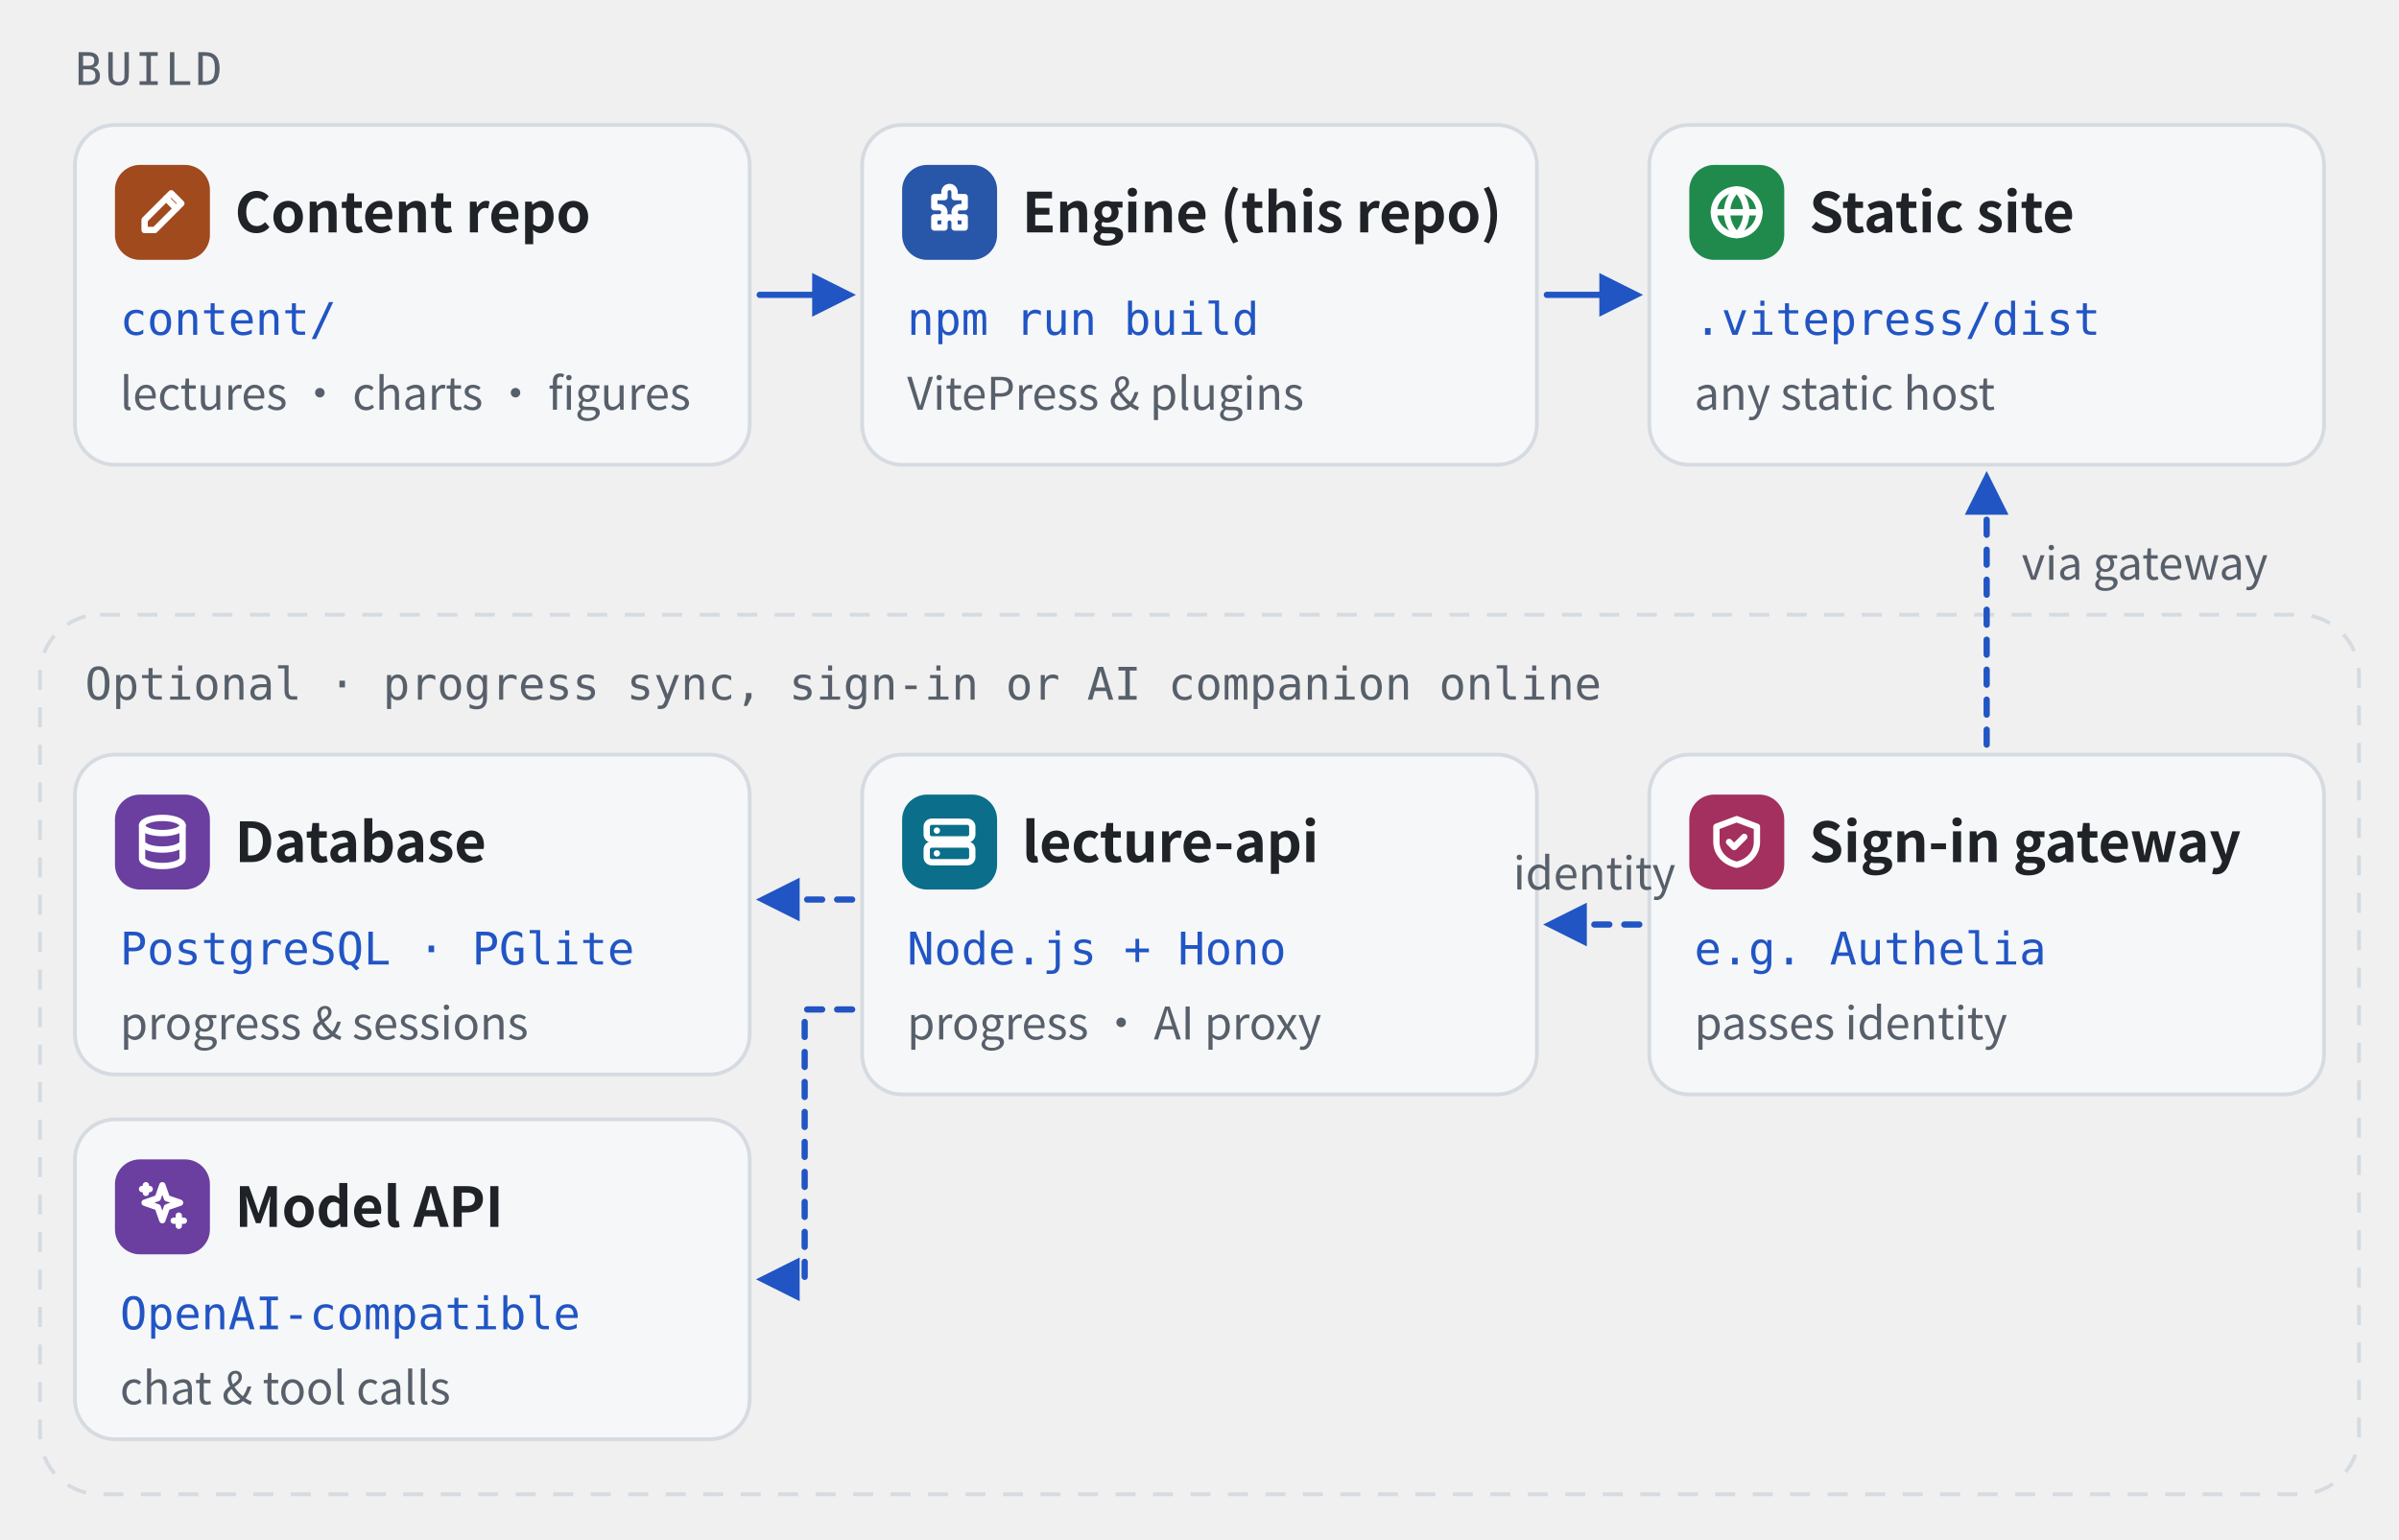
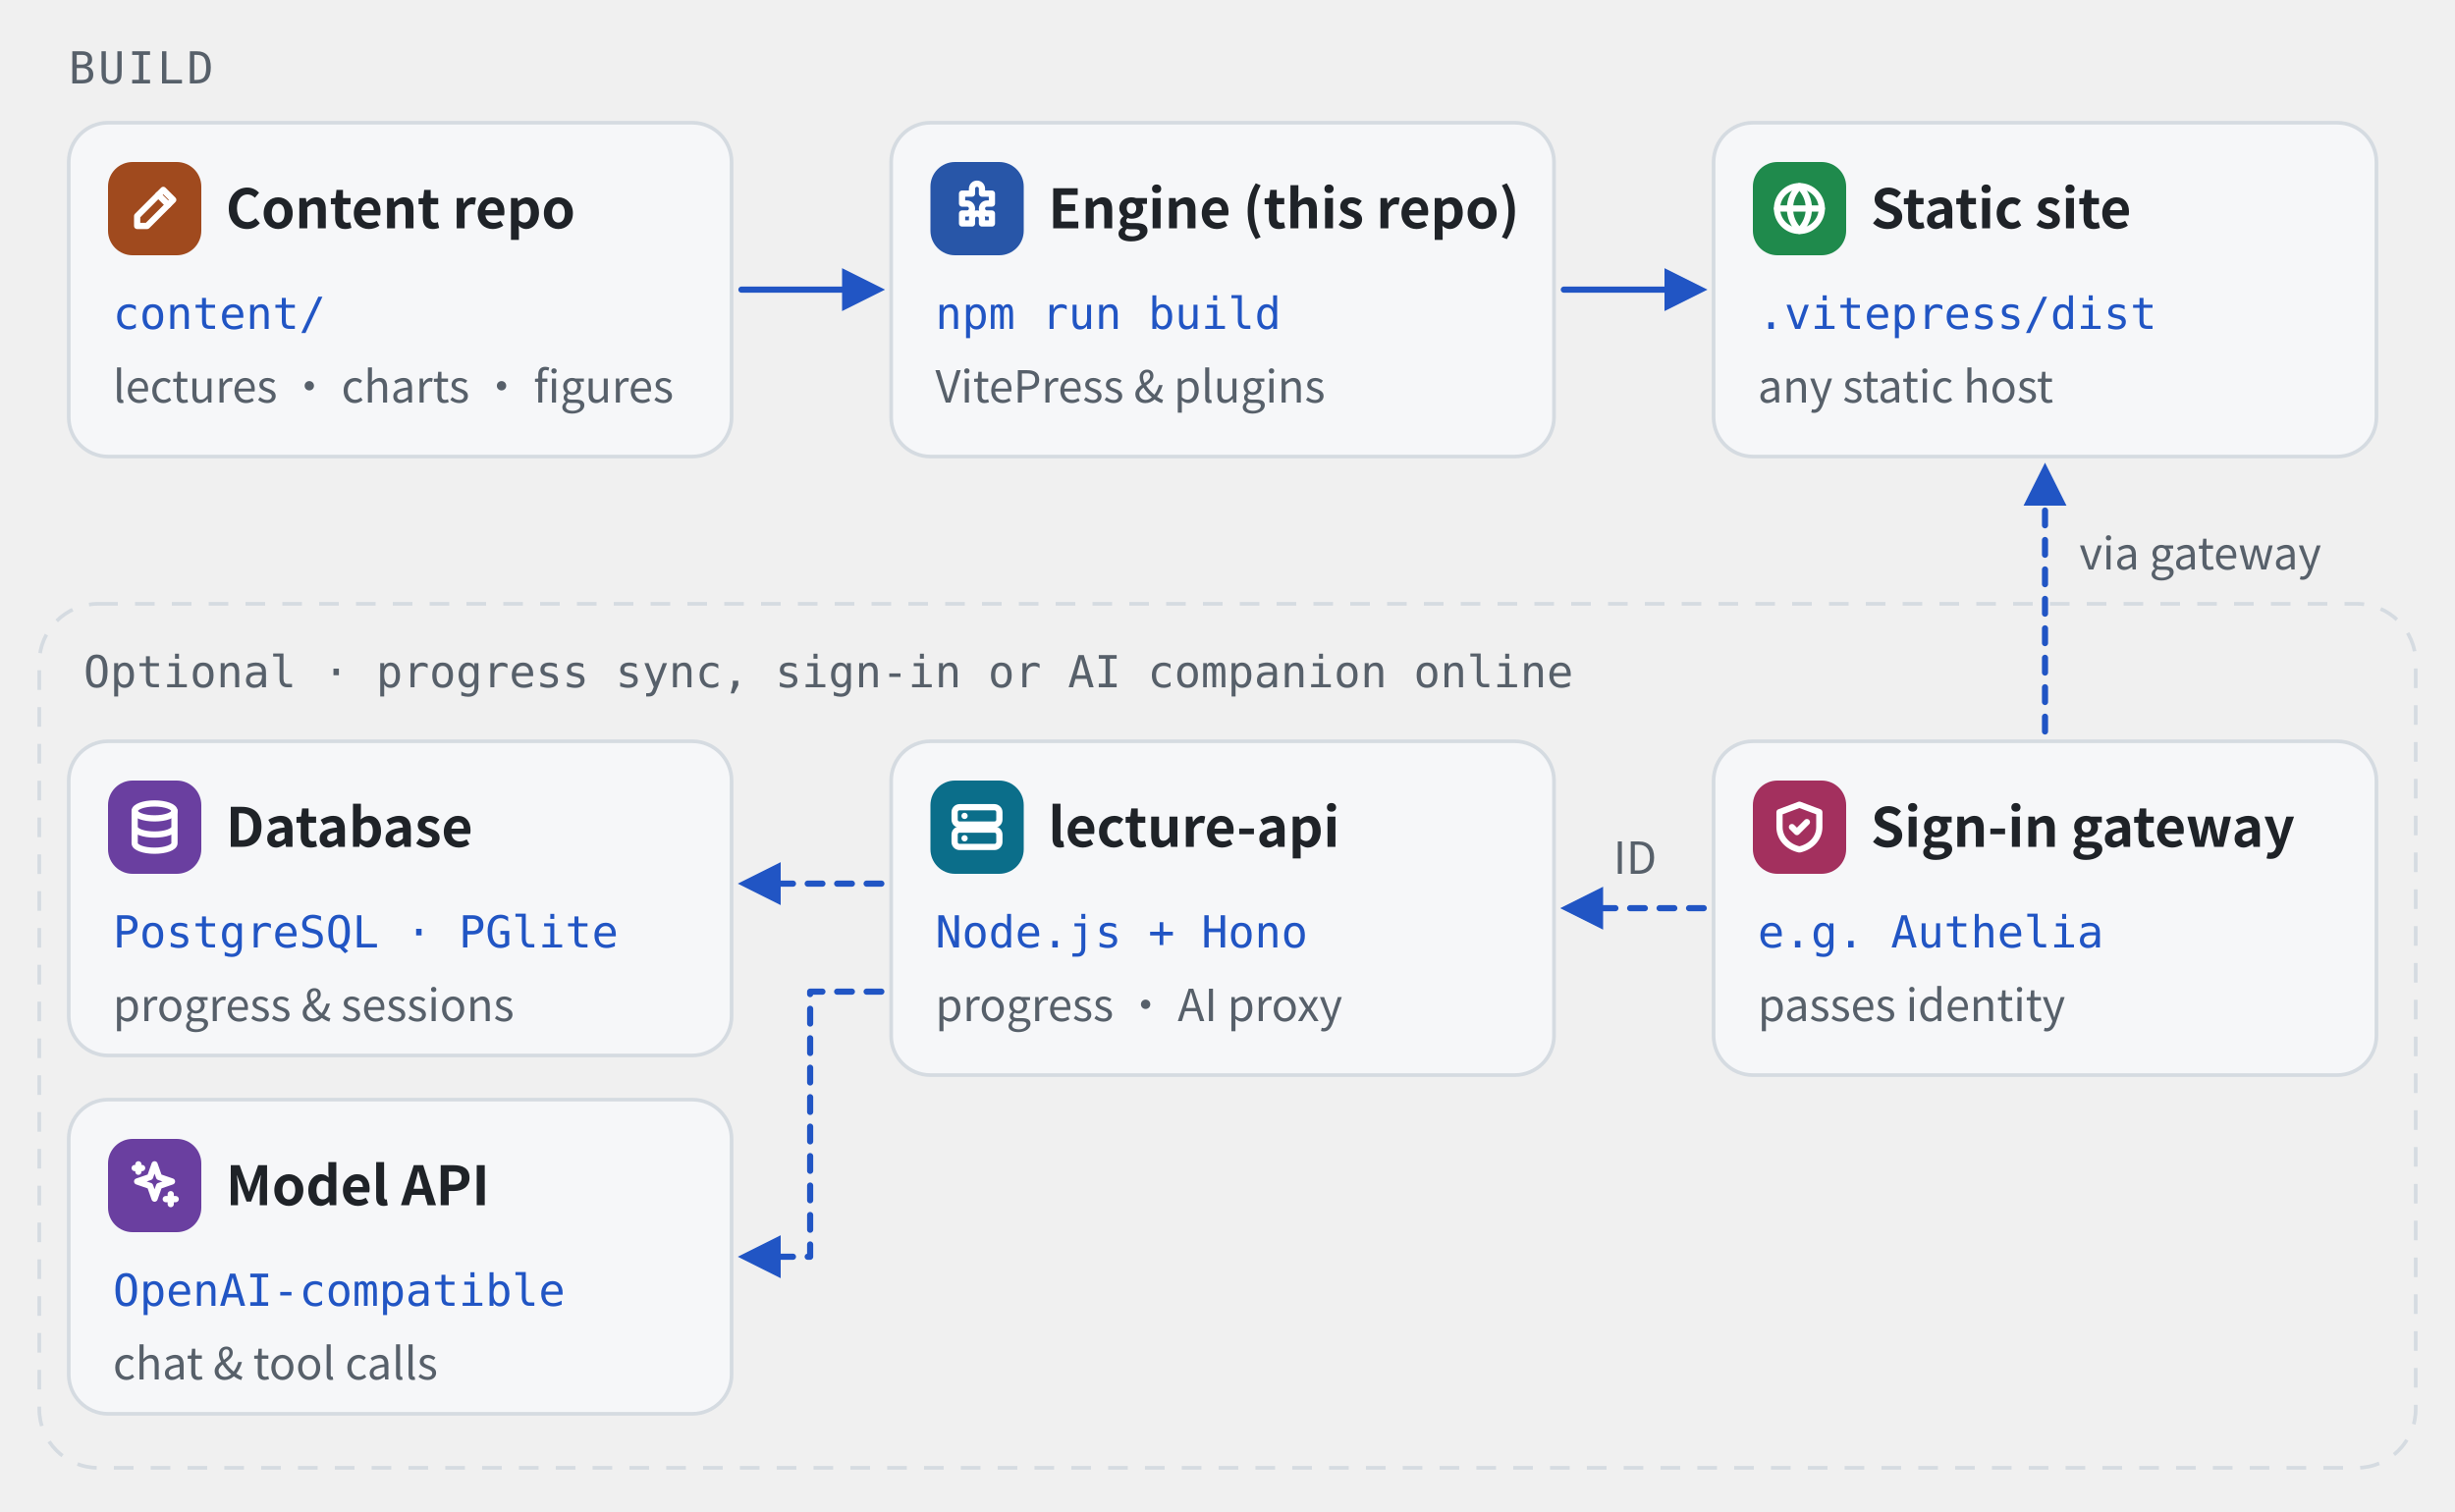
- <svg xmlns="http://www.w3.org/2000/svg" width="960" height="616" viewBox="0 0 960 616" role="img" aria-label="How it works: the content folder is built by the engine into a static site; optional gateway, lecture-api, database and model API">
+ <svg xmlns="http://www.w3.org/2000/svg" width="1000" height="616" viewBox="0 0 1000 616" role="img" aria-label="How it works: the content folder is built by the engine into a static site; optional gateway, lecture-api, database and model API">
  <defs>
    <marker id="ah" viewBox="0 0 10 10" refX="8" refY="5" markerWidth="7" markerHeight="7" orient="auto-start-reverse">
      <path d="M0 0 10 5 0 10z" fill="#2155c4" />
    </marker>
  </defs>
-   <text x="30" y="34" font-family="ui-monospace, 'SF Mono', 'JetBrains Mono', 'Cascadia Mono', Consolas, monospace" font-size="18" letter-spacing="1.2" fill="#57606a">BUILD</text>
-   <rect x="30" y="50" width="270" height="136" rx="16" fill="#f6f7f9" stroke="#d5dbe1" stroke-width="1.5" />
-   <rect x="46" y="66" width="38" height="38" rx="10" fill="#a04a1e" />
-   <g transform="translate(52.8 72.8) scale(1.0133)" fill="none" stroke="#ffffff" stroke-width="2.5" stroke-linecap="round" stroke-linejoin="round" color="#ffffff">
+   <text x="28" y="34" font-family="ui-monospace, 'SF Mono', 'JetBrains Mono', 'Cascadia Mono', Consolas, monospace" font-size="18" letter-spacing="1.2" fill="#57606a">BUILD</text>
+   <rect x="28" y="50" width="270" height="136" rx="16" fill="#f6f7f9" stroke="#d5dbe1" stroke-width="1.5" />
+   <rect x="44" y="66" width="38" height="38" rx="10" fill="#a04a1e" />
+   <g transform="translate(50.8 72.8) scale(1.0133)" fill="none" stroke="#ffffff" stroke-width="2.5" stroke-linecap="round" stroke-linejoin="round" color="#ffffff">
    <path d="M15.5 4.5 19.5 8.5 9 19H5v-4z" />
    <path d="m13.5 6.5 4 4" />
  </g>
-   <text x="94" y="93" font-family="-apple-system, BlinkMacSystemFont, 'Segoe UI', 'PingFang SC', 'Hiragino Sans GB', 'Microsoft YaHei', 'Noto Sans CJK SC', 'Noto Sans SC', Helvetica, Arial, sans-serif" font-size="22" font-weight="700" fill="#1f2328">Content repo</text>
-   <text x="48" y="134" font-family="ui-monospace, 'SF Mono', 'JetBrains Mono', 'Cascadia Mono', Consolas, monospace" font-size="18" fill="#2155c4">content/</text>
-   <text x="48" y="164" font-family="-apple-system, BlinkMacSystemFont, 'Segoe UI', 'PingFang SC', 'Hiragino Sans GB', 'Microsoft YaHei', 'Noto Sans CJK SC', 'Noto Sans SC', Helvetica, Arial, sans-serif" font-size="18" fill="#57606a">lectures · charts · figures</text>
-   <rect x="345" y="50" width="270" height="136" rx="16" fill="#f6f7f9" stroke="#d5dbe1" stroke-width="1.5" />
-   <rect x="361" y="66" width="38" height="38" rx="10" fill="#2856a8" />
-   <g transform="translate(367.8 72.8) scale(1.0133)" fill="none" stroke="#ffffff" stroke-width="2.5" stroke-linecap="round" stroke-linejoin="round" color="#ffffff">
+   <text x="92" y="93" font-family="-apple-system, BlinkMacSystemFont, 'Segoe UI', 'PingFang SC', 'Hiragino Sans GB', 'Microsoft YaHei', 'Noto Sans CJK SC', 'Noto Sans SC', Helvetica, Arial, sans-serif" font-size="22" font-weight="700" fill="#1f2328">Content repo</text>
+   <text x="46" y="134" font-family="ui-monospace, 'SF Mono', 'JetBrains Mono', 'Cascadia Mono', Consolas, monospace" font-size="18" fill="#2155c4">content/</text>
+   <text x="46" y="164" font-family="-apple-system, BlinkMacSystemFont, 'Segoe UI', 'PingFang SC', 'Hiragino Sans GB', 'Microsoft YaHei', 'Noto Sans CJK SC', 'Noto Sans SC', Helvetica, Arial, sans-serif" font-size="18" fill="#57606a">lectures · charts · figures</text>
+   <rect x="363" y="50" width="270" height="136" rx="16" fill="#f6f7f9" stroke="#d5dbe1" stroke-width="1.5" />
+   <rect x="379" y="66" width="38" height="38" rx="10" fill="#2856a8" />
+   <g transform="translate(385.8 72.8) scale(1.0133)" fill="none" stroke="#ffffff" stroke-width="2.5" stroke-linecap="round" stroke-linejoin="round" color="#ffffff">
    <path d="M10 4a2 2 0 1 1 4 0v2h4v4h-2a2 2 0 1 0 0 4h2v4h-4v-2a2 2 0 1 0-4 0v2H6v-4h2a2 2 0 1 0 0-4H6V6h4z" />
  </g>
-   <text x="409" y="93" font-family="-apple-system, BlinkMacSystemFont, 'Segoe UI', 'PingFang SC', 'Hiragino Sans GB', 'Microsoft YaHei', 'Noto Sans CJK SC', 'Noto Sans SC', Helvetica, Arial, sans-serif" font-size="22" font-weight="700" fill="#1f2328">Engine (this repo)</text>
-   <text x="363" y="134" font-family="ui-monospace, 'SF Mono', 'JetBrains Mono', 'Cascadia Mono', Consolas, monospace" font-size="18" fill="#2155c4">npm run build</text>
-   <text x="363" y="164" font-family="-apple-system, BlinkMacSystemFont, 'Segoe UI', 'PingFang SC', 'Hiragino Sans GB', 'Microsoft YaHei', 'Noto Sans CJK SC', 'Noto Sans SC', Helvetica, Arial, sans-serif" font-size="18" fill="#57606a">VitePress &amp; plugins</text>
-   <rect x="660" y="50" width="270" height="136" rx="16" fill="#f6f7f9" stroke="#d5dbe1" stroke-width="1.5" />
-   <rect x="676" y="66" width="38" height="38" rx="10" fill="#1f8a4c" />
-   <g transform="translate(682.8 72.8) scale(1.0133)" fill="none" stroke="#ffffff" stroke-width="2.5" stroke-linecap="round" stroke-linejoin="round" color="#ffffff">
+   <text x="427" y="93" font-family="-apple-system, BlinkMacSystemFont, 'Segoe UI', 'PingFang SC', 'Hiragino Sans GB', 'Microsoft YaHei', 'Noto Sans CJK SC', 'Noto Sans SC', Helvetica, Arial, sans-serif" font-size="22" font-weight="700" fill="#1f2328">Engine (this repo)</text>
+   <text x="381" y="134" font-family="ui-monospace, 'SF Mono', 'JetBrains Mono', 'Cascadia Mono', Consolas, monospace" font-size="18" fill="#2155c4">npm run build</text>
+   <text x="381" y="164" font-family="-apple-system, BlinkMacSystemFont, 'Segoe UI', 'PingFang SC', 'Hiragino Sans GB', 'Microsoft YaHei', 'Noto Sans CJK SC', 'Noto Sans SC', Helvetica, Arial, sans-serif" font-size="18" fill="#57606a">VitePress &amp; plugins</text>
+   <rect x="698" y="50" width="270" height="136" rx="16" fill="#f6f7f9" stroke="#d5dbe1" stroke-width="1.5" />
+   <rect x="714" y="66" width="38" height="38" rx="10" fill="#1f8a4c" />
+   <g transform="translate(720.8 72.8) scale(1.0133)" fill="none" stroke="#ffffff" stroke-width="2.5" stroke-linecap="round" stroke-linejoin="round" color="#ffffff">
    <circle cx="12" cy="12" r="9" />
    <path d="M3 12h18M12 3c2.5 2.6 3.8 5.6 3.8 9s-1.3 6.4-3.8 9c-2.5-2.6-3.8-5.6-3.8-9S9.5 5.6 12 3z" />
  </g>
-   <text x="724" y="93" font-family="-apple-system, BlinkMacSystemFont, 'Segoe UI', 'PingFang SC', 'Hiragino Sans GB', 'Microsoft YaHei', 'Noto Sans CJK SC', 'Noto Sans SC', Helvetica, Arial, sans-serif" font-size="22" font-weight="700" fill="#1f2328">Static site</text>
-   <text x="678" y="134" font-family="ui-monospace, 'SF Mono', 'JetBrains Mono', 'Cascadia Mono', Consolas, monospace" font-size="18" fill="#2155c4">.vitepress/dist</text>
-   <text x="678" y="164" font-family="-apple-system, BlinkMacSystemFont, 'Segoe UI', 'PingFang SC', 'Hiragino Sans GB', 'Microsoft YaHei', 'Noto Sans CJK SC', 'Noto Sans SC', Helvetica, Arial, sans-serif" font-size="18" fill="#57606a">any static host</text>
-   <path d="M304 118H339" fill="none" stroke="#2155c4" stroke-width="2.5" stroke-linecap="round" stroke-linejoin="round" marker-end="url(#ah)" />
-   <path d="M619 118H654" fill="none" stroke="#2155c4" stroke-width="2.5" stroke-linecap="round" stroke-linejoin="round" marker-end="url(#ah)" />
-   <rect x="16" y="246" width="928" height="352" rx="24" fill="none" stroke="#d5dbe1" stroke-width="1.5" stroke-dasharray="8 7" />
+   <text x="762" y="93" font-family="-apple-system, BlinkMacSystemFont, 'Segoe UI', 'PingFang SC', 'Hiragino Sans GB', 'Microsoft YaHei', 'Noto Sans CJK SC', 'Noto Sans SC', Helvetica, Arial, sans-serif" font-size="22" font-weight="700" fill="#1f2328">Static site</text>
+   <text x="716" y="134" font-family="ui-monospace, 'SF Mono', 'JetBrains Mono', 'Cascadia Mono', Consolas, monospace" font-size="18" fill="#2155c4">.vitepress/dist</text>
+   <text x="716" y="164" font-family="-apple-system, BlinkMacSystemFont, 'Segoe UI', 'PingFang SC', 'Hiragino Sans GB', 'Microsoft YaHei', 'Noto Sans CJK SC', 'Noto Sans SC', Helvetica, Arial, sans-serif" font-size="18" fill="#57606a">any static host</text>
+   <path d="M302 118H357" fill="none" stroke="#2155c4" stroke-width="2.5" stroke-linecap="round" stroke-linejoin="round" marker-end="url(#ah)" />
+   <path d="M637 118H692" fill="none" stroke="#2155c4" stroke-width="2.5" stroke-linecap="round" stroke-linejoin="round" marker-end="url(#ah)" />
+   <rect x="16" y="246" width="968" height="352" rx="24" fill="none" stroke="#d5dbe1" stroke-width="1.5" stroke-dasharray="8 7" />
  <text x="34" y="280" font-family="ui-monospace, 'SF Mono', 'JetBrains Mono', 'Cascadia Mono', Consolas, monospace" font-size="18" fill="#57606a">Optional · progress sync, sign-in or AI companion online</text>
-   <rect x="660" y="302" width="270" height="136" rx="16" fill="#f6f7f9" stroke="#d5dbe1" stroke-width="1.5" />
-   <rect x="676" y="318" width="38" height="38" rx="10" fill="#a3305e" />
-   <g transform="translate(682.8 324.8) scale(1.0133)" fill="none" stroke="#ffffff" stroke-width="2.5" stroke-linecap="round" stroke-linejoin="round" color="#ffffff">
+   <rect x="698" y="302" width="270" height="136" rx="16" fill="#f6f7f9" stroke="#d5dbe1" stroke-width="1.5" />
+   <rect x="714" y="318" width="38" height="38" rx="10" fill="#a3305e" />
+   <g transform="translate(720.8 324.8) scale(1.0133)" fill="none" stroke="#ffffff" stroke-width="2.5" stroke-linecap="round" stroke-linejoin="round" color="#ffffff">
    <path d="M12 3 4 6v6c0 4.5 3.4 8 8 9 4.6-1 8-4.5 8-9V6z" />
    <path d="m9 12 2 2 4-4" />
  </g>
-   <text x="724" y="345" font-family="-apple-system, BlinkMacSystemFont, 'Segoe UI', 'PingFang SC', 'Hiragino Sans GB', 'Microsoft YaHei', 'Noto Sans CJK SC', 'Noto Sans SC', Helvetica, Arial, sans-serif" font-size="22" font-weight="700" fill="#1f2328">Sign-in gateway</text>
-   <text x="678" y="386" font-family="ui-monospace, 'SF Mono', 'JetBrains Mono', 'Cascadia Mono', Consolas, monospace" font-size="18" fill="#2155c4">e.g. Authelia</text>
-   <text x="678" y="416" font-family="-apple-system, BlinkMacSystemFont, 'Segoe UI', 'PingFang SC', 'Hiragino Sans GB', 'Microsoft YaHei', 'Noto Sans CJK SC', 'Noto Sans SC', Helvetica, Arial, sans-serif" font-size="18" fill="#57606a">passes identity</text>
-   <rect x="345" y="302" width="270" height="136" rx="16" fill="#f6f7f9" stroke="#d5dbe1" stroke-width="1.5" />
-   <rect x="361" y="318" width="38" height="38" rx="10" fill="#0b6e8a" />
-   <g transform="translate(367.8 324.8) scale(1.0133)" fill="none" stroke="#ffffff" stroke-width="2.5" stroke-linecap="round" stroke-linejoin="round" color="#ffffff">
+   <text x="762" y="345" font-family="-apple-system, BlinkMacSystemFont, 'Segoe UI', 'PingFang SC', 'Hiragino Sans GB', 'Microsoft YaHei', 'Noto Sans CJK SC', 'Noto Sans SC', Helvetica, Arial, sans-serif" font-size="22" font-weight="700" fill="#1f2328">Sign-in gateway</text>
+   <text x="716" y="386" font-family="ui-monospace, 'SF Mono', 'JetBrains Mono', 'Cascadia Mono', Consolas, monospace" font-size="18" fill="#2155c4">e.g. Authelia</text>
+   <text x="716" y="416" font-family="-apple-system, BlinkMacSystemFont, 'Segoe UI', 'PingFang SC', 'Hiragino Sans GB', 'Microsoft YaHei', 'Noto Sans CJK SC', 'Noto Sans SC', Helvetica, Arial, sans-serif" font-size="18" fill="#57606a">passes identity</text>
+   <rect x="363" y="302" width="270" height="136" rx="16" fill="#f6f7f9" stroke="#d5dbe1" stroke-width="1.5" />
+   <rect x="379" y="318" width="38" height="38" rx="10" fill="#0b6e8a" />
+   <g transform="translate(385.8 324.8) scale(1.0133)" fill="none" stroke="#ffffff" stroke-width="2.5" stroke-linecap="round" stroke-linejoin="round" color="#ffffff">
    <rect x="3" y="4" width="18" height="7" rx="2" />
    <rect x="3" y="13" width="18" height="7" rx="2" />
    <path d="M7 7.5h.01M7 16.5h.01" />
  </g>
-   <text x="409" y="345" font-family="-apple-system, BlinkMacSystemFont, 'Segoe UI', 'PingFang SC', 'Hiragino Sans GB', 'Microsoft YaHei', 'Noto Sans CJK SC', 'Noto Sans SC', Helvetica, Arial, sans-serif" font-size="22" font-weight="700" fill="#1f2328">lecture-api</text>
-   <text x="363" y="386" font-family="ui-monospace, 'SF Mono', 'JetBrains Mono', 'Cascadia Mono', Consolas, monospace" font-size="18" fill="#2155c4">Node.js + Hono</text>
-   <text x="363" y="416" font-family="-apple-system, BlinkMacSystemFont, 'Segoe UI', 'PingFang SC', 'Hiragino Sans GB', 'Microsoft YaHei', 'Noto Sans CJK SC', 'Noto Sans SC', Helvetica, Arial, sans-serif" font-size="18" fill="#57606a">progress · AI proxy</text>
-   <rect x="30" y="302" width="270" height="128" rx="16" fill="#f6f7f9" stroke="#d5dbe1" stroke-width="1.5" />
-   <rect x="46" y="318" width="38" height="38" rx="10" fill="#6a3fa0" />
-   <g transform="translate(52.8 324.8) scale(1.0133)" fill="none" stroke="#ffffff" stroke-width="2.5" stroke-linecap="round" stroke-linejoin="round" color="#ffffff">
+   <text x="427" y="345" font-family="-apple-system, BlinkMacSystemFont, 'Segoe UI', 'PingFang SC', 'Hiragino Sans GB', 'Microsoft YaHei', 'Noto Sans CJK SC', 'Noto Sans SC', Helvetica, Arial, sans-serif" font-size="22" font-weight="700" fill="#1f2328">lecture-api</text>
+   <text x="381" y="386" font-family="ui-monospace, 'SF Mono', 'JetBrains Mono', 'Cascadia Mono', Consolas, monospace" font-size="18" fill="#2155c4">Node.js + Hono</text>
+   <text x="381" y="416" font-family="-apple-system, BlinkMacSystemFont, 'Segoe UI', 'PingFang SC', 'Hiragino Sans GB', 'Microsoft YaHei', 'Noto Sans CJK SC', 'Noto Sans SC', Helvetica, Arial, sans-serif" font-size="18" fill="#57606a">progress · AI proxy</text>
+   <rect x="28" y="302" width="270" height="128" rx="16" fill="#f6f7f9" stroke="#d5dbe1" stroke-width="1.5" />
+   <rect x="44" y="318" width="38" height="38" rx="10" fill="#6a3fa0" />
+   <g transform="translate(50.8 324.8) scale(1.0133)" fill="none" stroke="#ffffff" stroke-width="2.5" stroke-linecap="round" stroke-linejoin="round" color="#ffffff">
    <ellipse cx="12" cy="5.5" rx="8" ry="3" />
    <path d="M4 5.5v13c0 1.7 3.6 3 8 3s8-1.3 8-3v-13M4 12c0 1.7 3.6 3 8 3s8-1.3 8-3" />
  </g>
-   <text x="94" y="345" font-family="-apple-system, BlinkMacSystemFont, 'Segoe UI', 'PingFang SC', 'Hiragino Sans GB', 'Microsoft YaHei', 'Noto Sans CJK SC', 'Noto Sans SC', Helvetica, Arial, sans-serif" font-size="22" font-weight="700" fill="#1f2328">Database</text>
-   <text x="48" y="386" font-family="ui-monospace, 'SF Mono', 'JetBrains Mono', 'Cascadia Mono', Consolas, monospace" font-size="18" fill="#2155c4">PostgreSQL · PGlite</text>
-   <text x="48" y="416" font-family="-apple-system, BlinkMacSystemFont, 'Segoe UI', 'PingFang SC', 'Hiragino Sans GB', 'Microsoft YaHei', 'Noto Sans CJK SC', 'Noto Sans SC', Helvetica, Arial, sans-serif" font-size="18" fill="#57606a">progress &amp; sessions</text>
-   <rect x="30" y="448" width="270" height="128" rx="16" fill="#f6f7f9" stroke="#d5dbe1" stroke-width="1.5" />
-   <rect x="46" y="464" width="38" height="38" rx="10" fill="#6a3fa0" />
-   <g transform="translate(52.8 470.8) scale(1.0133)" fill="none" stroke="#ffffff" stroke-width="2.5" stroke-linecap="round" stroke-linejoin="round" color="#ffffff">
+   <text x="92" y="345" font-family="-apple-system, BlinkMacSystemFont, 'Segoe UI', 'PingFang SC', 'Hiragino Sans GB', 'Microsoft YaHei', 'Noto Sans CJK SC', 'Noto Sans SC', Helvetica, Arial, sans-serif" font-size="22" font-weight="700" fill="#1f2328">Database</text>
+   <text x="46" y="386" font-family="ui-monospace, 'SF Mono', 'JetBrains Mono', 'Cascadia Mono', Consolas, monospace" font-size="18" fill="#2155c4">PostgreSQL · PGlite</text>
+   <text x="46" y="416" font-family="-apple-system, BlinkMacSystemFont, 'Segoe UI', 'PingFang SC', 'Hiragino Sans GB', 'Microsoft YaHei', 'Noto Sans CJK SC', 'Noto Sans SC', Helvetica, Arial, sans-serif" font-size="18" fill="#57606a">progress &amp; sessions</text>
+   <rect x="28" y="448" width="270" height="128" rx="16" fill="#f6f7f9" stroke="#d5dbe1" stroke-width="1.5" />
+   <rect x="44" y="464" width="38" height="38" rx="10" fill="#6a3fa0" />
+   <g transform="translate(50.8 470.8) scale(1.0133)" fill="none" stroke="#ffffff" stroke-width="2.5" stroke-linecap="round" stroke-linejoin="round" color="#ffffff">
    <path d="M12 3.5 13.8 8.6 19 10.4 13.8 12.2 12 17.3 10.2 12.2 5 10.4 10.2 8.6z" />
    <path d="M18.5 15.5v4M16.5 17.5h4M5.5 3.5v3M4 5h3" />
  </g>
-   <text x="94" y="491" font-family="-apple-system, BlinkMacSystemFont, 'Segoe UI', 'PingFang SC', 'Hiragino Sans GB', 'Microsoft YaHei', 'Noto Sans CJK SC', 'Noto Sans SC', Helvetica, Arial, sans-serif" font-size="22" font-weight="700" fill="#1f2328">Model API</text>
-   <text x="48" y="532" font-family="ui-monospace, 'SF Mono', 'JetBrains Mono', 'Cascadia Mono', Consolas, monospace" font-size="18" fill="#2155c4">OpenAI-compatible</text>
-   <text x="48" y="562" font-family="-apple-system, BlinkMacSystemFont, 'Segoe UI', 'PingFang SC', 'Hiragino Sans GB', 'Microsoft YaHei', 'Noto Sans CJK SC', 'Noto Sans SC', Helvetica, Arial, sans-serif" font-size="18" fill="#57606a">chat &amp; tool calls</text>
-   <path d="M795 298V192" fill="none" stroke="#2155c4" stroke-width="2.5" stroke-linecap="round" stroke-linejoin="round" stroke-dasharray="6 6" marker-end="url(#ah)" />
-   <text x="809" y="232" font-family="-apple-system, BlinkMacSystemFont, 'Segoe UI', 'PingFang SC', 'Hiragino Sans GB', 'Microsoft YaHei', 'Noto Sans CJK SC', 'Noto Sans SC', Helvetica, Arial, sans-serif" font-size="18" fill="#57606a" text-anchor="start">via gateway</text>
-   <path d="M656 370H621" fill="none" stroke="#2155c4" stroke-width="2.5" stroke-linecap="round" stroke-linejoin="round" stroke-dasharray="6 6" marker-end="url(#ah)" />
-   <text x="638" y="356" font-family="-apple-system, BlinkMacSystemFont, 'Segoe UI', 'PingFang SC', 'Hiragino Sans GB', 'Microsoft YaHei', 'Noto Sans CJK SC', 'Noto Sans SC', Helvetica, Arial, sans-serif" font-size="18" fill="#57606a" text-anchor="middle">identity</text>
-   <path d="M341 360H306" fill="none" stroke="#2155c4" stroke-width="2.5" stroke-linecap="round" stroke-linejoin="round" stroke-dasharray="6 6" marker-end="url(#ah)" />
-   <path d="M341 404H322V512H306" fill="none" stroke="#2155c4" stroke-width="2.5" stroke-linecap="round" stroke-linejoin="round" stroke-dasharray="6 6" marker-end="url(#ah)" />
+   <text x="92" y="491" font-family="-apple-system, BlinkMacSystemFont, 'Segoe UI', 'PingFang SC', 'Hiragino Sans GB', 'Microsoft YaHei', 'Noto Sans CJK SC', 'Noto Sans SC', Helvetica, Arial, sans-serif" font-size="22" font-weight="700" fill="#1f2328">Model API</text>
+   <text x="46" y="532" font-family="ui-monospace, 'SF Mono', 'JetBrains Mono', 'Cascadia Mono', Consolas, monospace" font-size="18" fill="#2155c4">OpenAI-compatible</text>
+   <text x="46" y="562" font-family="-apple-system, BlinkMacSystemFont, 'Segoe UI', 'PingFang SC', 'Hiragino Sans GB', 'Microsoft YaHei', 'Noto Sans CJK SC', 'Noto Sans SC', Helvetica, Arial, sans-serif" font-size="18" fill="#57606a">chat &amp; tool calls</text>
+   <path d="M833 298V192" fill="none" stroke="#2155c4" stroke-width="2.5" stroke-linecap="round" stroke-linejoin="round" stroke-dasharray="6 6" marker-end="url(#ah)" />
+   <text x="847" y="232" font-family="-apple-system, BlinkMacSystemFont, 'Segoe UI', 'PingFang SC', 'Hiragino Sans GB', 'Microsoft YaHei', 'Noto Sans CJK SC', 'Noto Sans SC', Helvetica, Arial, sans-serif" font-size="18" fill="#57606a" text-anchor="start">via gateway</text>
+   <path d="M694 370H639" fill="none" stroke="#2155c4" stroke-width="2.5" stroke-linecap="round" stroke-linejoin="round" stroke-dasharray="6 6" marker-end="url(#ah)" />
+   <text x="666" y="356" font-family="-apple-system, BlinkMacSystemFont, 'Segoe UI', 'PingFang SC', 'Hiragino Sans GB', 'Microsoft YaHei', 'Noto Sans CJK SC', 'Noto Sans SC', Helvetica, Arial, sans-serif" font-size="18" fill="#57606a" text-anchor="middle">ID</text>
+   <path d="M359 360H304" fill="none" stroke="#2155c4" stroke-width="2.5" stroke-linecap="round" stroke-linejoin="round" stroke-dasharray="6 6" marker-end="url(#ah)" />
+   <path d="M359 404H330V512H304" fill="none" stroke="#2155c4" stroke-width="2.5" stroke-linecap="round" stroke-linejoin="round" stroke-dasharray="6 6" marker-end="url(#ah)" />
</svg>
